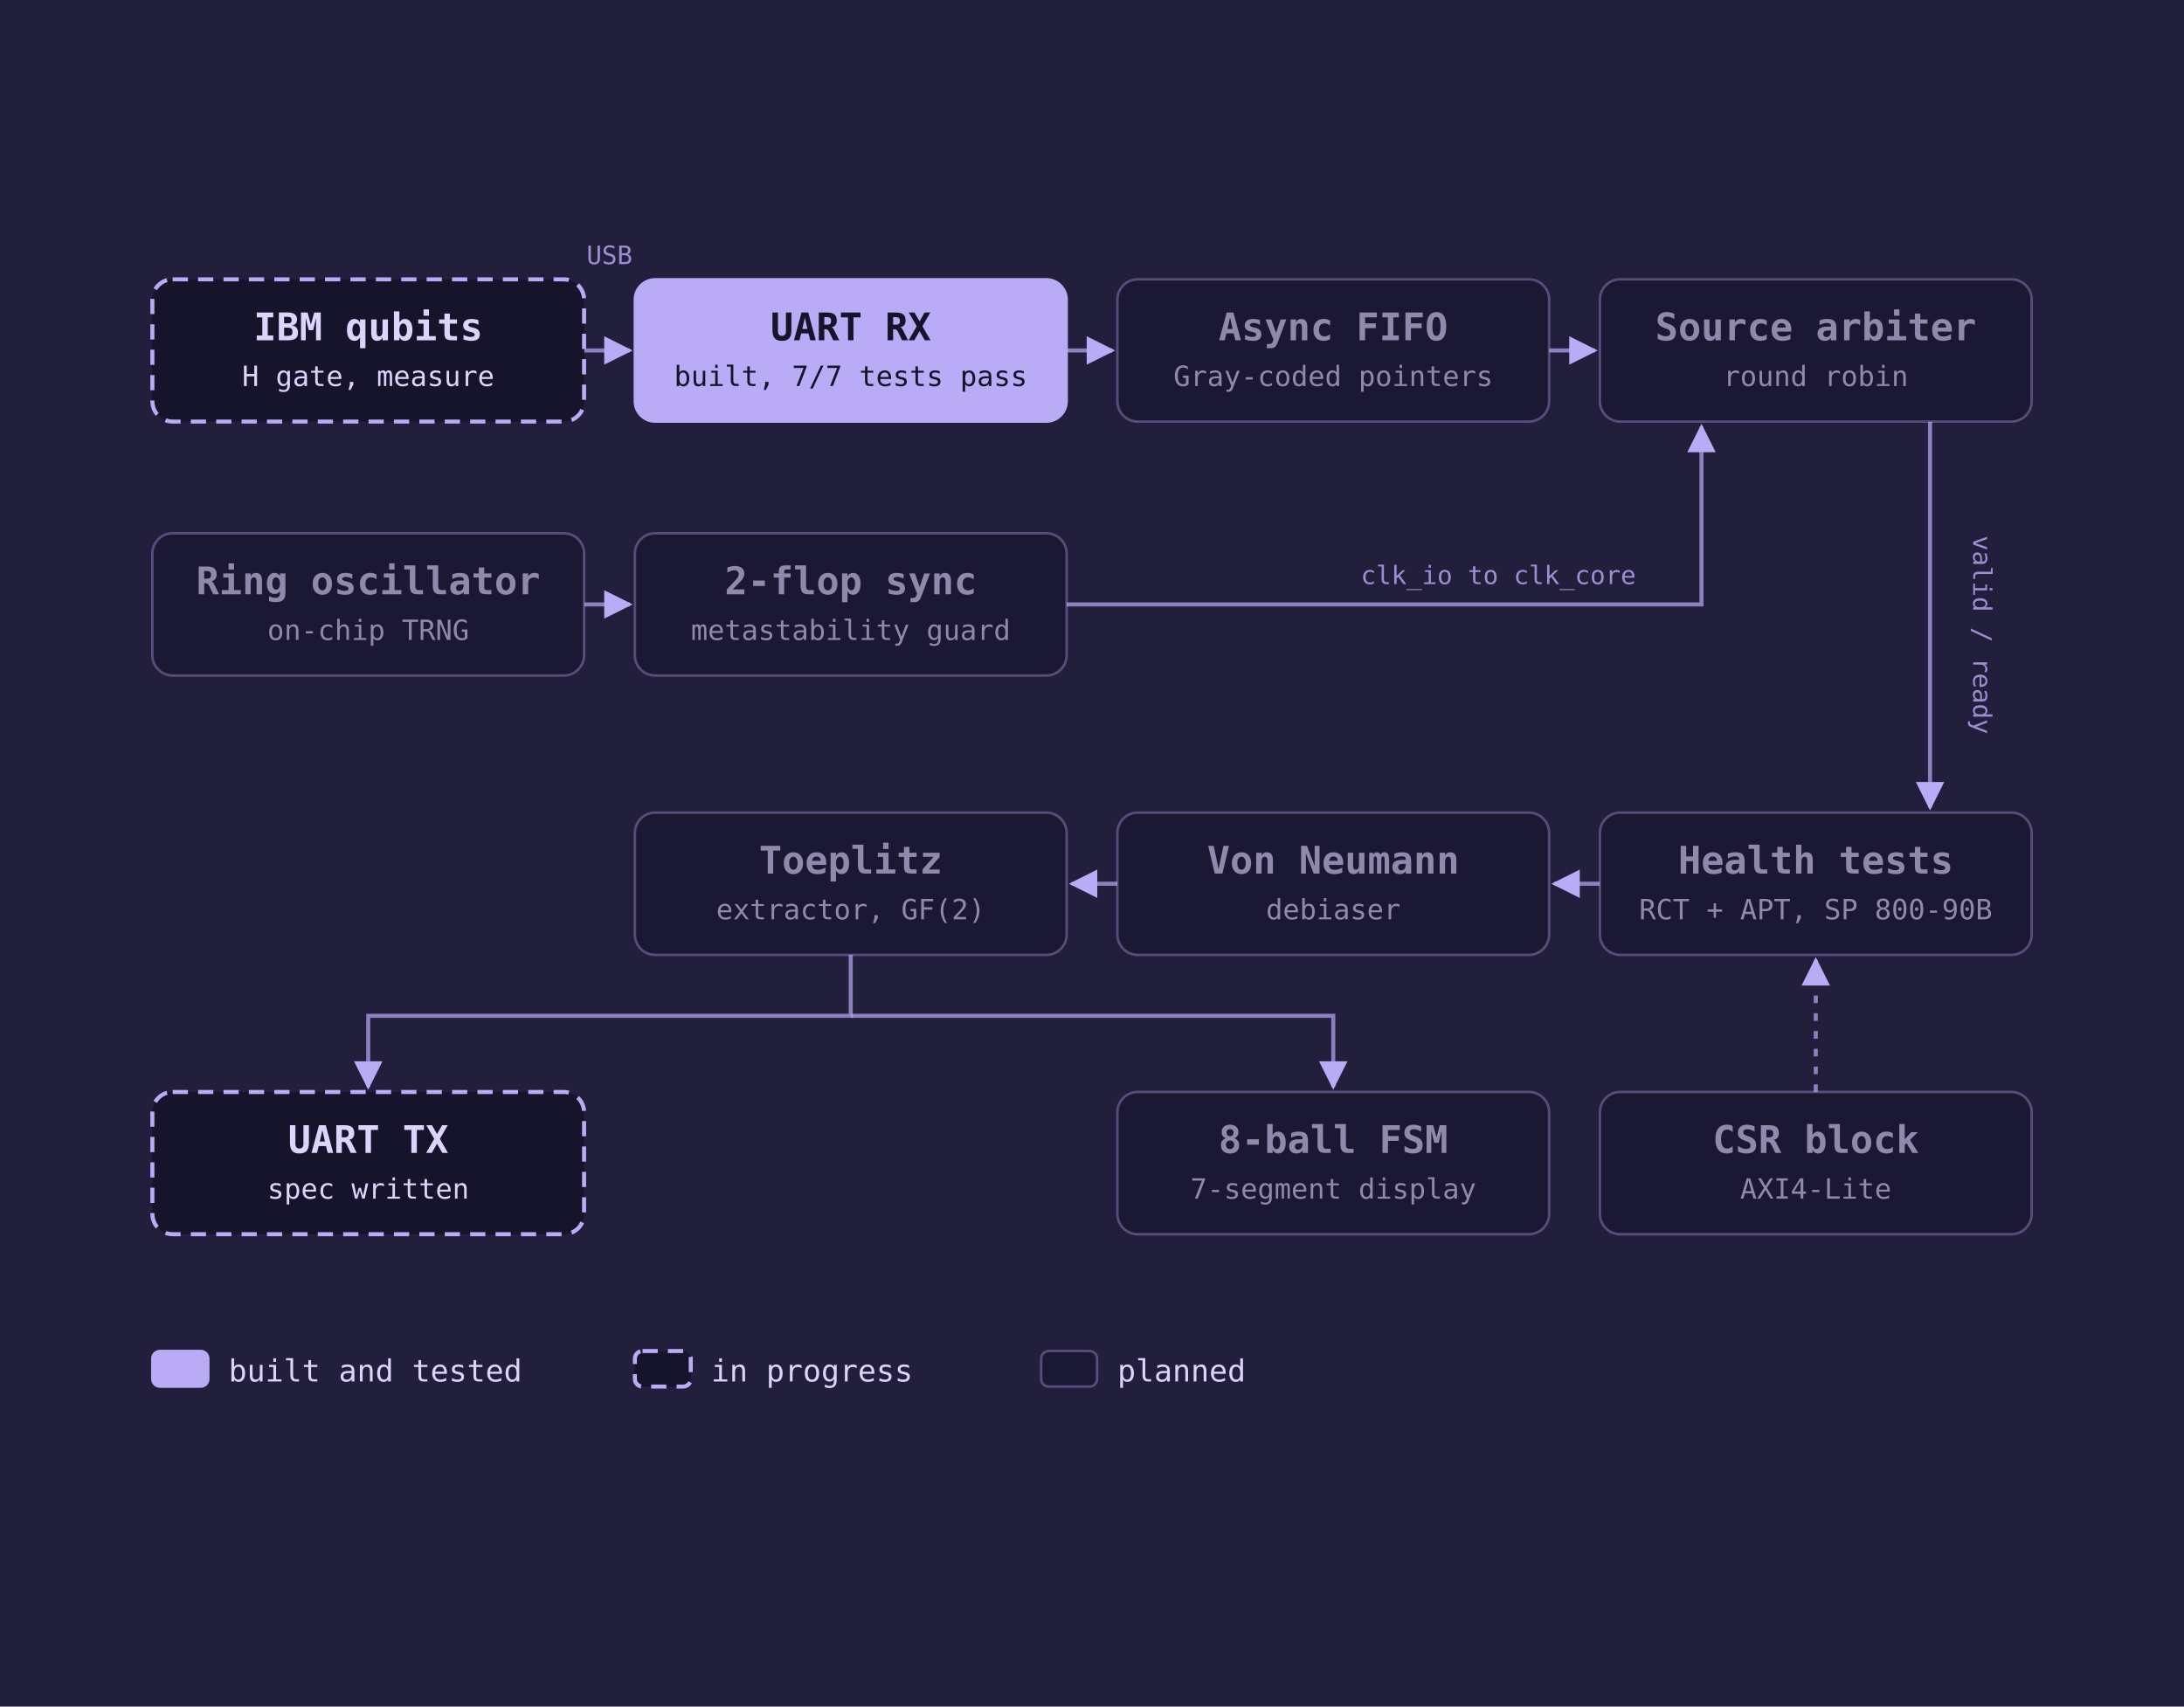
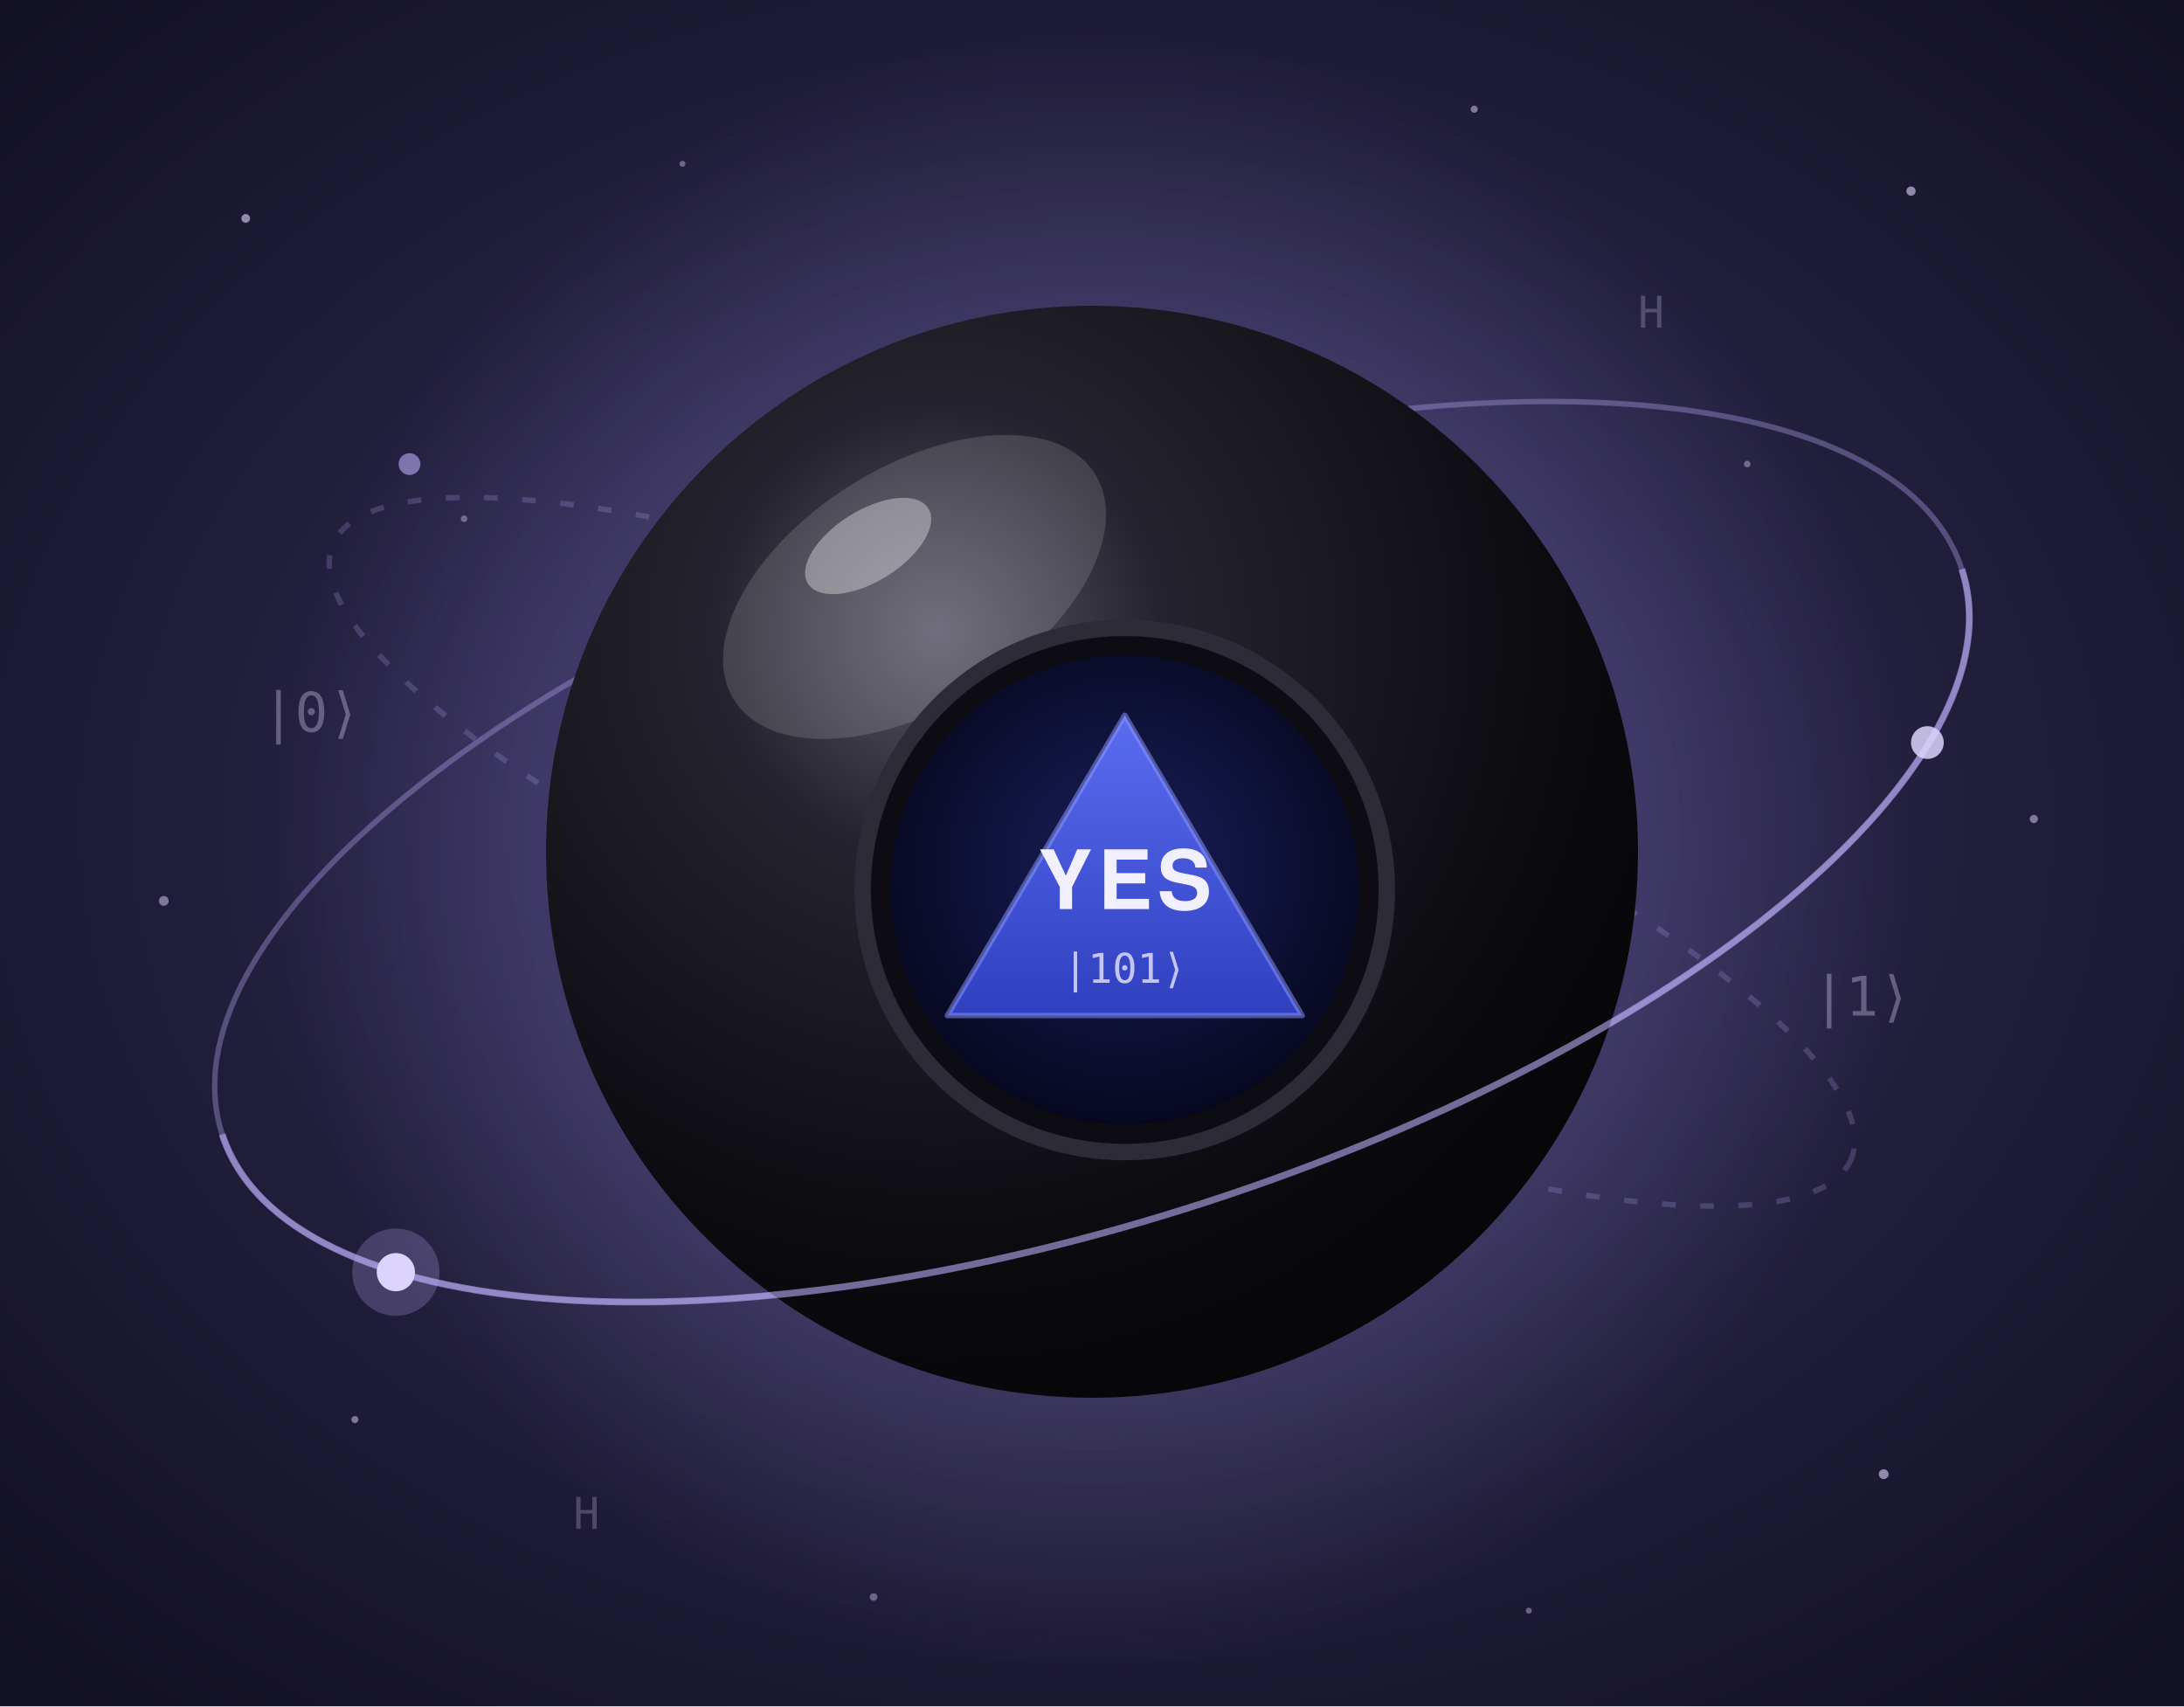
- <svg xmlns="http://www.w3.org/2000/svg" viewBox="-30 -70 860 672" role="img" aria-label="QRNG pipeline block diagram">
+ <svg xmlns="http://www.w3.org/2000/svg" viewBox="0 0 800 625" role="img" aria-label="A Magic 8-Ball floating in violet space, its answer window showing YES and the ket |101⟩, with faint orbits around it">
  <defs>
-     <marker id="a" viewBox="0 0 10 10" refX="9" refY="5" markerWidth="7" markerHeight="7" orient="auto-start-reverse">
-       <path d="M0 0 L10 5 L0 10 z" fill="#b9abf5" />
-     </marker>
-     <style>
-       text { font-family: ui-monospace, Menlo, Consolas, monospace; text-anchor: middle; }
-       .t { font-size: 15px; font-weight: 600; }
-       .s { font-size: 11px; }
-       .built rect { fill: #b9abf5; stroke: #b9abf5; }
-       .built text { fill: #16142a; }
-       .prog rect { fill: #16142a; stroke: #b9abf5; stroke-dasharray: 6 4; stroke-width: 1.6; }
-       .prog text { fill: #dcd4fb; }
-       .plan rect { fill: #1b1833; stroke: #b9abf5; stroke-opacity: 0.35; }
-       .plan text { fill: #dcd4fb; fill-opacity: 0.6; }
-       .w { fill: none; stroke: #b9abf5; stroke-opacity: 0.7; stroke-width: 1.6; }
-       .lbl { font-size: 10px; fill: #b9abf5; fill-opacity: 0.8; }
-       .leg { font-size: 12px; fill: #dcd4fb; text-anchor: start; }
-     </style>
+     <radialGradient id="bg" cx="0.5" cy="0.48" r="0.7">
+       <stop offset="0" stop-color="#3a3170" />
+       <stop offset="0.55" stop-color="#221f3d" />
+       <stop offset="1" stop-color="#121024" />
+     </radialGradient>
+     <radialGradient id="ball" cx="0.36" cy="0.3" r="0.8">
+       <stop offset="0" stop-color="#5a5868" />
+       <stop offset="0.25" stop-color="#25242e" />
+       <stop offset="0.7" stop-color="#0b0b10" />
+       <stop offset="1" stop-color="#050507" />
+     </radialGradient>
+     <radialGradient id="win" cx="0.5" cy="0.45" r="0.6">
+       <stop offset="0" stop-color="#1a1f5c" />
+       <stop offset="1" stop-color="#05061a" />
+     </radialGradient>
+     <radialGradient id="glow" cx="0.5" cy="0.5" r="0.5">
+       <stop offset="0" stop-color="#b9abf5" stop-opacity="0.45" />
+       <stop offset="1" stop-color="#b9abf5" stop-opacity="0" />
+     </radialGradient>
+     <linearGradient id="tri" x1="0" y1="0" x2="0" y2="1">
+       <stop offset="0" stop-color="#5a6cf0" />
+       <stop offset="1" stop-color="#2f3fbf" />
+     </linearGradient>
  </defs>
-   <rect x="-30" y="-70" width="860" height="672" fill="#221f3d" />
-   <path class="w" d="M200 68 H218" marker-end="url(#a)" />
-   <path class="w" d="M390 68 H408" marker-end="url(#a)" />
-   <path class="w" d="M580 68 H598" marker-end="url(#a)" />
-   <path class="w" d="M200 168 H218" marker-end="url(#a)" />
-   <path class="w" d="M390 168 H640 V98" marker-end="url(#a)" />
-   <path class="w" d="M730 96 V248" marker-end="url(#a)" />
-   <path class="w" d="M600 278 H582" marker-end="url(#a)" />
-   <path class="w" d="M410 278 H392" marker-end="url(#a)" />
-   <path class="w" d="M305 306 V330 H115 V358" marker-end="url(#a)" />
-   <path class="w" d="M305 330 H495 V358" marker-end="url(#a)" />
-   <path class="w" d="M685 360 V308" stroke-dasharray="3 4" marker-end="url(#a)" />
-   <text class="lbl" x="210" y="34">USB</text>
-   <text class="lbl" x="560" y="160">clk_io to clk_core</text>
-   <text class="lbl" x="747" y="180" transform="rotate(90 747 180)">valid / ready</text>
-   <g class="prog">
-     <rect x="30" y="40" width="170" height="56" rx="8" />
-     <text class="t" x="115" y="64">IBM qubits</text>
-     <text class="s" x="115" y="82">H gate, measure</text>
+   <rect width="800" height="625" fill="url(#bg)" />
+   <g fill="#dcd4fb">
+     <circle cx="90" cy="80" r="1.6" opacity="0.6" />
+     <circle cx="170" cy="190" r="1.2" opacity="0.4" />
+     <circle cx="60" cy="330" r="1.8" opacity="0.5" />
+     <circle cx="130" cy="520" r="1.3" opacity="0.5" />
+     <circle cx="250" cy="60" r="1.1" opacity="0.4" />
+     <circle cx="700" cy="70" r="1.7" opacity="0.6" />
+     <circle cx="640" cy="170" r="1.2" opacity="0.4" />
+     <circle cx="745" cy="300" r="1.5" opacity="0.5" />
+     <circle cx="690" cy="540" r="1.8" opacity="0.6" />
+     <circle cx="560" cy="590" r="1.1" opacity="0.4" />
+     <circle cx="320" cy="585" r="1.4" opacity="0.4" />
+     <circle cx="540" cy="40" r="1.3" opacity="0.5" />
  </g>
-   <g class="built">
-     <rect x="220" y="40" width="170" height="56" rx="8" />
-     <text class="t" x="305" y="64">UART RX</text>
-     <text class="s" x="305" y="82">built, 7/7 tests pass</text>
+   <circle cx="400" cy="312" r="300" fill="url(#glow)" />
+   <g fill="none" stroke="#b9abf5" stroke-width="2">
+     <ellipse cx="400" cy="312" rx="335" ry="135" transform="rotate(-18 400 312)" stroke-opacity="0.35" />
+     <ellipse cx="400" cy="312" rx="300" ry="70" transform="rotate(22 400 312)" stroke-opacity="0.22" stroke-dasharray="5 9" />
  </g>
-   <g class="plan">
-     <rect x="410" y="40" width="170" height="56" rx="8" />
-     <text class="t" x="495" y="64">Async FIFO</text>
-     <text class="s" x="495" y="82">Gray-coded pointers</text>
-   </g>
-   <g class="plan">
-     <rect x="600" y="40" width="170" height="56" rx="8" />
-     <text class="t" x="685" y="64">Source arbiter</text>
-     <text class="s" x="685" y="82">round robin</text>
-   </g>
-   <g class="plan">
-     <rect x="30" y="140" width="170" height="56" rx="8" />
-     <text class="t" x="115" y="164">Ring oscillator</text>
-     <text class="s" x="115" y="182">on-chip TRNG</text>
-   </g>
-   <g class="plan">
-     <rect x="220" y="140" width="170" height="56" rx="8" />
-     <text class="t" x="305" y="164">2-flop sync</text>
-     <text class="s" x="305" y="182">metastability guard</text>
-   </g>
-   <g class="plan">
-     <rect x="600" y="250" width="170" height="56" rx="8" />
-     <text class="t" x="685" y="274">Health tests</text>
-     <text class="s" x="685" y="292">RCT + APT, SP 800-90B</text>
-   </g>
-   <g class="plan">
-     <rect x="410" y="250" width="170" height="56" rx="8" />
-     <text class="t" x="495" y="274">Von Neumann</text>
-     <text class="s" x="495" y="292">debiaser</text>
-   </g>
-   <g class="plan">
-     <rect x="220" y="250" width="170" height="56" rx="8" />
-     <text class="t" x="305" y="274">Toeplitz</text>
-     <text class="s" x="305" y="292">extractor, GF(2)</text>
-   </g>
-   <g class="prog">
-     <rect x="30" y="360" width="170" height="56" rx="8" />
-     <text class="t" x="115" y="384">UART TX</text>
-     <text class="s" x="115" y="402">spec written</text>
-   </g>
-   <g class="plan">
-     <rect x="410" y="360" width="170" height="56" rx="8" />
-     <text class="t" x="495" y="384">8-ball FSM</text>
-     <text class="s" x="495" y="402">7-segment display</text>
-   </g>
-   <g class="plan">
-     <rect x="600" y="360" width="170" height="56" rx="8" />
-     <text class="t" x="685" y="384">CSR block</text>
-     <text class="s" x="685" y="402">AXI4-Lite</text>
-   </g>
-   <g transform="translate(30 462)">
-     <g class="built">
-       <rect width="22" height="14" rx="3" />
-     </g>
-     <text class="leg" x="30" y="12">built and tested</text>
-     <g class="prog" transform="translate(190 0)">
-       <rect width="22" height="14" rx="3" />
-     </g>
-     <text class="leg" x="220" y="12">in progress</text>
-     <g class="plan" transform="translate(350 0)">
-       <rect width="22" height="14" rx="3" />
-     </g>
-     <text class="leg" x="380" y="12">planned</text>
+   <circle cx="400" cy="312" r="200" fill="url(#ball)" />
+   <ellipse cx="335" cy="215" rx="78" ry="44" transform="rotate(-32 335 215)" fill="#ffffff" fill-opacity="0.14" />
+   <ellipse cx="318" cy="200" rx="26" ry="13" transform="rotate(-32 318 200)" fill="#ffffff" fill-opacity="0.35" />
+   <circle cx="412" cy="326" r="96" fill="#0c0c12" stroke="#2c2b36" stroke-width="6" />
+   <circle cx="412" cy="326" r="86" fill="url(#win)" />
+   <path d="M412 262 L477 372 L347 372 Z" fill="url(#tri)" stroke="#8d9bff" stroke-opacity="0.5" stroke-width="2" stroke-linejoin="round" />
+   <text x="412" y="333" text-anchor="middle" font-family="Helvetica, Arial, sans-serif" font-weight="700" font-size="30" letter-spacing="2" fill="#f2f0ff">YES</text>
+   <text x="412" y="360" text-anchor="middle" font-family="ui-monospace, Menlo, Consolas, monospace" font-size="15" fill="#f2f0ff" fill-opacity="0.75">|101⟩</text>
+   <path d="M65 312 A335 135 0 0 0 735 312" transform="rotate(-18 400 312)" fill="none" stroke="#b9abf5" stroke-opacity="0.6" stroke-width="2.5" />
+   <circle cx="145" cy="466" r="16" fill="#b9abf5" fill-opacity="0.25" />
+   <circle cx="145" cy="466" r="7" fill="#dcd4fb" />
+   <circle cx="706" cy="272" r="6" fill="#dcd4fb" fill-opacity="0.85" />
+   <circle cx="150" cy="170" r="4" fill="#b9abf5" fill-opacity="0.6" />
+   <g font-family="ui-monospace, Menlo, Consolas, monospace" fill="#dcd4fb">
+     <text x="96" y="268" font-size="20" fill-opacity="0.35">|0⟩</text>
+     <text x="664" y="372" font-size="20" fill-opacity="0.35">|1⟩</text>
+     <text x="600" y="120" font-size="16" fill-opacity="0.25">H</text>
+     <text x="210" y="560" font-size="16" fill-opacity="0.25">H</text>
  </g>
</svg>
